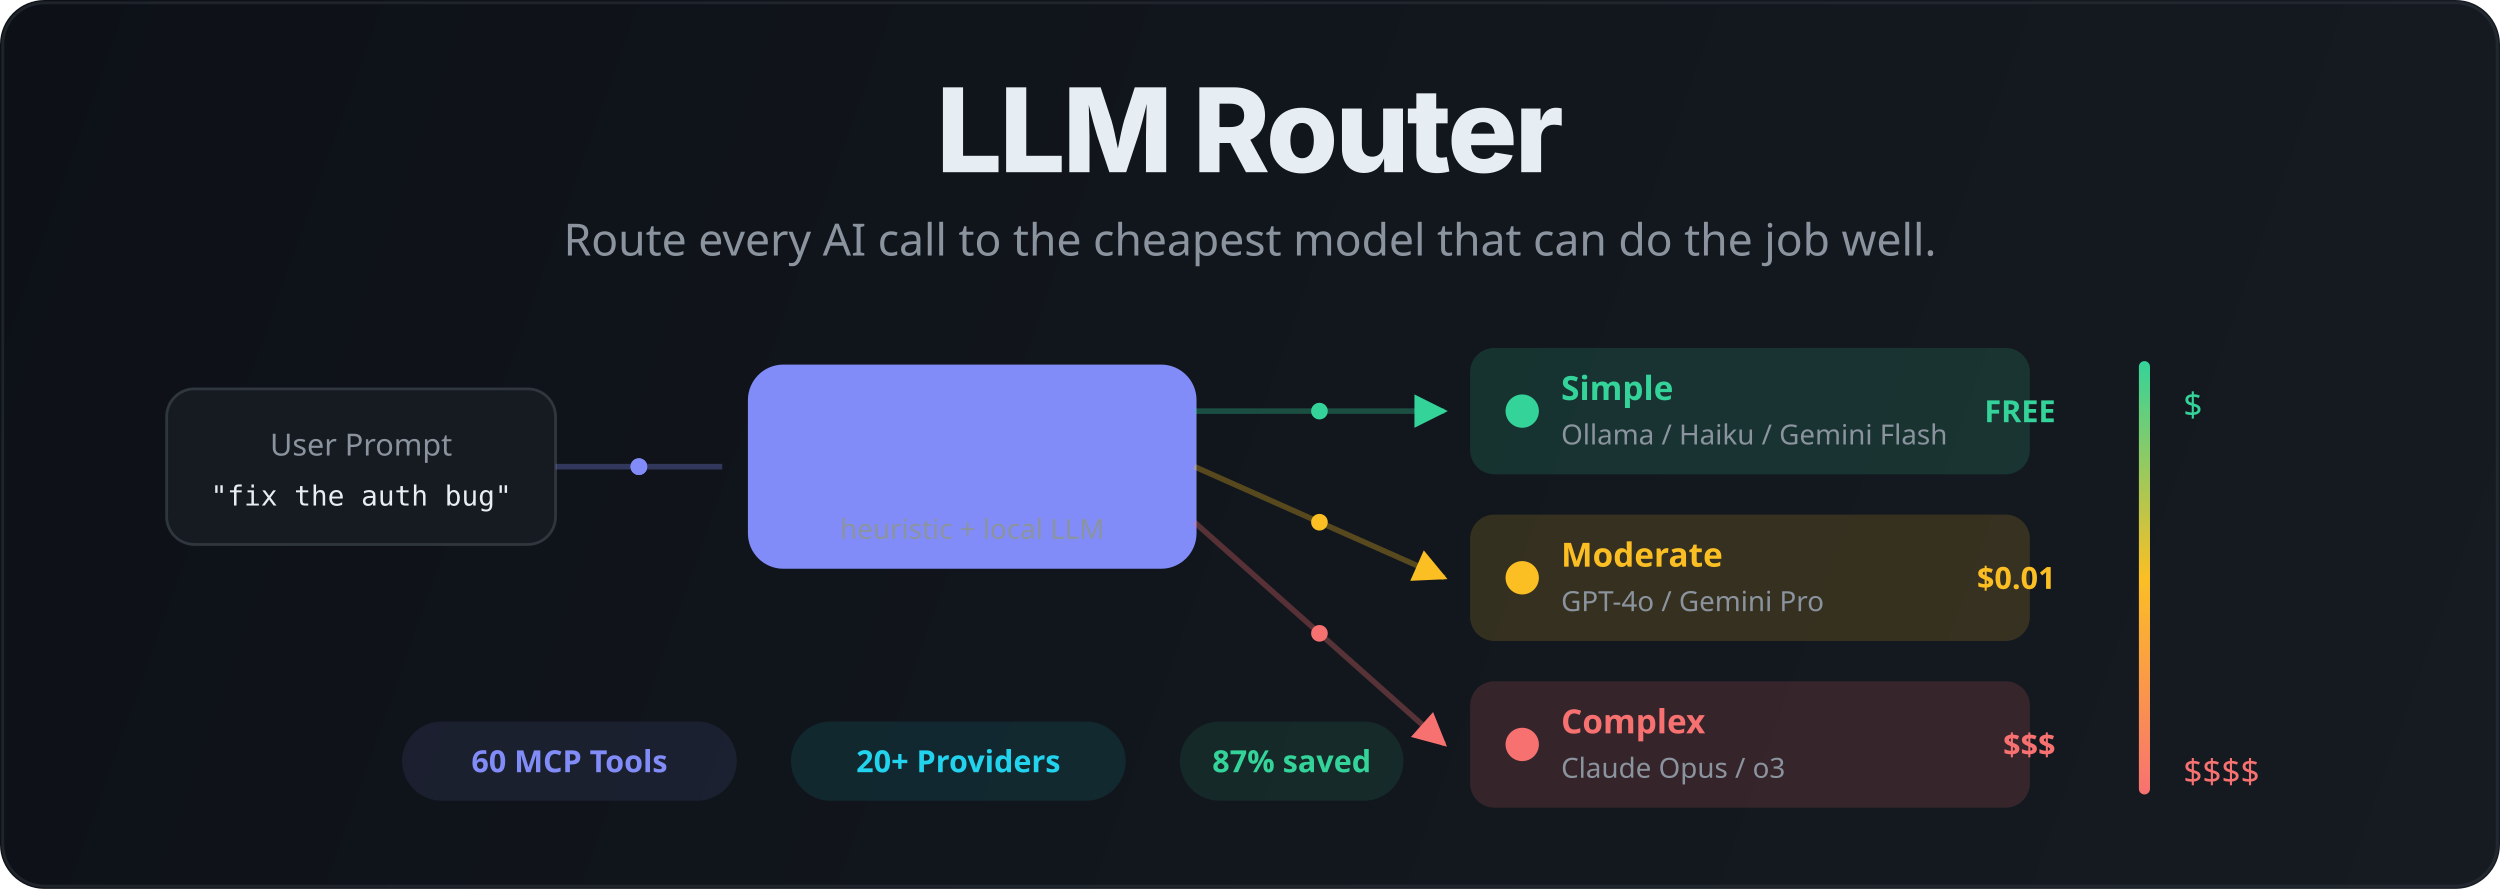
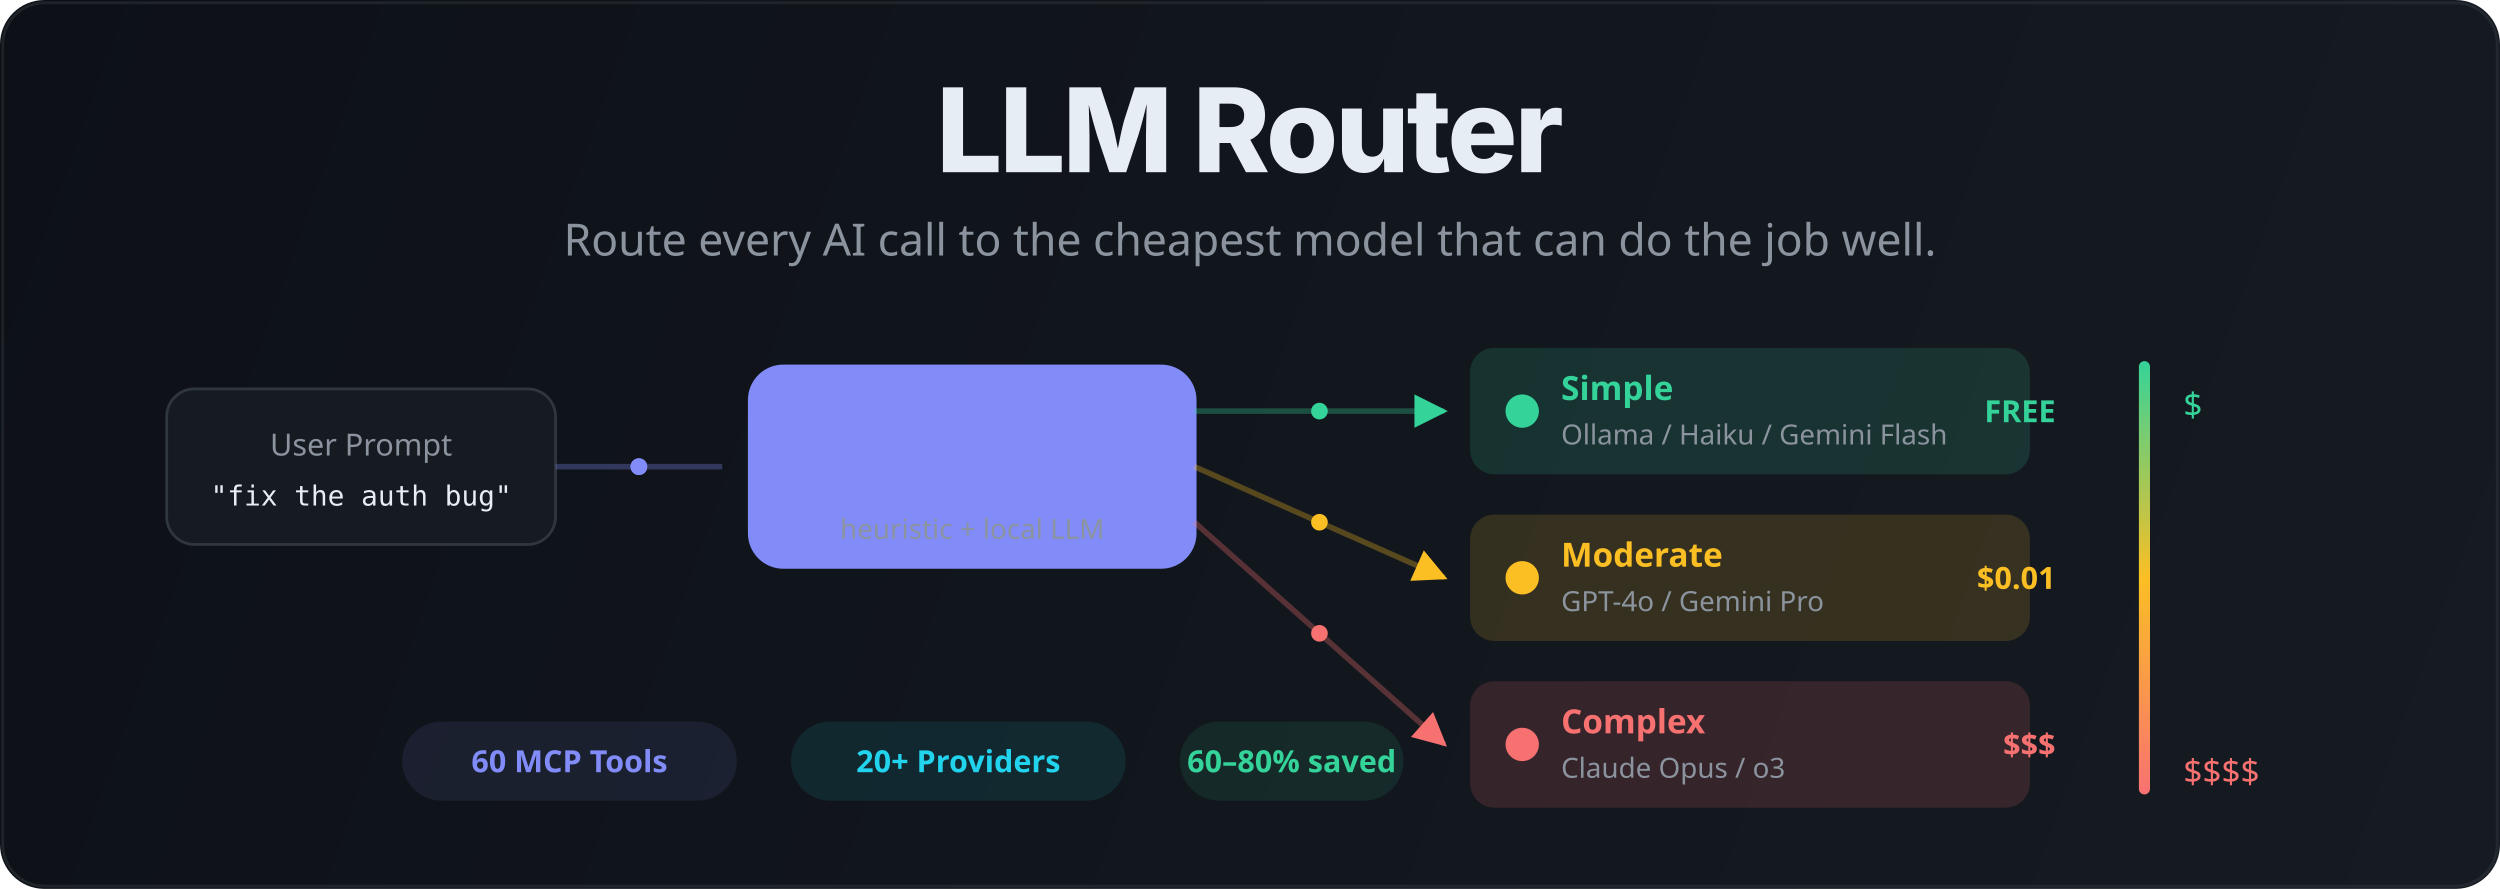
<svg xmlns="http://www.w3.org/2000/svg" viewBox="0 0 900 320" fill="none">
  <style>
    @keyframes flowDot {
      0% { opacity: 0; transform: translateX(-20px); }
      20% { opacity: 1; }
      80% { opacity: 1; }
      100% { opacity: 0; transform: translateX(20px); }
    }
    @keyframes pulse {
      0%, 100% { opacity: 0.12; }
      50% { opacity: 0.22; }
    }
    @keyframes glow {
      0%, 100% { filter: drop-shadow(0 0 2px #818CF800); }
      50% { filter: drop-shadow(0 0 8px #818CF866); }
    }
    @keyframes tierSlide {
      0% { opacity: 0; transform: translateX(-10px); }
      100% { opacity: 1; transform: translateX(0); }
    }
    @keyframes costPulse {
      0%, 100% { opacity: 0.6; }
      50% { opacity: 1; }
    }
    @keyframes pillFloat {
      0%, 100% { transform: translateY(0); }
      50% { transform: translateY(-3px); }
    }
    .flow-dot { animation: flowDot 2s ease-in-out infinite; }
    .flow-dot-2 { animation: flowDot 2s ease-in-out 0.7s infinite; }
    .flow-dot-3 { animation: flowDot 2s ease-in-out 1.4s infinite; }
    .classifier-bg { animation: pulse 3s ease-in-out infinite; }
    .classifier-box { animation: glow 3s ease-in-out infinite; }
    .tier-free { animation: tierSlide 0.6s ease-out 0.3s both; }
    .tier-budget { animation: tierSlide 0.6s ease-out 0.5s both; }
    .tier-premium { animation: tierSlide 0.6s ease-out 0.7s both; }
    .cost-bar { animation: costPulse 4s ease-in-out infinite; }
    .pill-1 { animation: pillFloat 3s ease-in-out infinite; }
    .pill-2 { animation: pillFloat 3s ease-in-out 0.5s infinite; }
    .pill-3 { animation: pillFloat 3s ease-in-out 1s infinite; }
  </style>
  <defs>
    <linearGradient id="heroBg" x1="0" y1="0" x2="900" y2="320" gradientUnits="userSpaceOnUse">
      <stop offset="0%" stop-color="#0d1117" />
      <stop offset="100%" stop-color="#161b22" />
    </linearGradient>
    <linearGradient id="routeGrad" x1="0" y1="0" x2="0" y2="1">
      <stop offset="0%" stop-color="#34D399" />
      <stop offset="50%" stop-color="#FBBF24" />
      <stop offset="100%" stop-color="#F87171" />
    </linearGradient>
    <marker id="arrowHead" viewBox="0 0 10 10" refX="9" refY="5" markerWidth="6" markerHeight="6" orient="auto-start-reverse">
      <path d="M 0 0 L 10 5 L 0 10 z" fill="#818CF8" />
    </marker>
    <marker id="arrowFree" viewBox="0 0 10 10" refX="9" refY="5" markerWidth="6" markerHeight="6" orient="auto-start-reverse">
      <path d="M 0 0 L 10 5 L 0 10 z" fill="#34D399" />
    </marker>
    <marker id="arrowBudget" viewBox="0 0 10 10" refX="9" refY="5" markerWidth="6" markerHeight="6" orient="auto-start-reverse">
      <path d="M 0 0 L 10 5 L 0 10 z" fill="#FBBF24" />
    </marker>
    <marker id="arrowPremium" viewBox="0 0 10 10" refX="9" refY="5" markerWidth="6" markerHeight="6" orient="auto-start-reverse">
      <path d="M 0 0 L 10 5 L 0 10 z" fill="#F87171" />
    </marker>
  </defs>
  <rect width="900" height="320" rx="16" fill="url(#heroBg)" />
  <rect x="1" y="1" width="898" height="318" rx="15" fill="none" stroke="#30363d" stroke-width="1" opacity="0.5" />
  <text x="450" y="62" text-anchor="middle" font-family="system-ui, -apple-system, sans-serif" font-size="42" font-weight="800" fill="#e6edf3" letter-spacing="-1">LLM Router</text>
  <text x="450" y="92" text-anchor="middle" font-family="system-ui, sans-serif" font-size="16" fill="#8b949e">Route every AI call to the cheapest model that can do the job well.</text>
  <rect x="60" y="140" width="140" height="56" rx="10" fill="#161b22" stroke="#30363d" />
  <text x="130" y="164" text-anchor="middle" font-family="system-ui, sans-serif" font-size="11" fill="#8b949e">User Prompt</text>
  <text x="130" y="182" text-anchor="middle" font-family="monospace" font-size="10" fill="#e6edf3">"fix the auth bug"</text>
  <line x1="200" y1="168" x2="260" y2="168" stroke="#818CF8" stroke-width="2" stroke-opacity="0.3" />
  <circle class="flow-dot" cx="230" cy="168" r="3" fill="#818CF8" />
  <circle class="flow-dot-2" cx="230" cy="168" r="3" fill="#818CF8" />
  <rect class="classifier-bg" x="270" y="132" width="160" height="72" rx="12" fill="#818CF8" />
  <rect class="classifier-box" x="270" y="132" width="160" height="72" rx="12" fill="none" stroke="#818CF8" stroke-width="1.5" />
  <text x="350" y="157" text-anchor="middle" font-family="system-ui, sans-serif" font-size="12" font-weight="700" fill="#818CF8">Complexity</text>
  <text x="350" y="174" text-anchor="middle" font-family="system-ui, sans-serif" font-size="12" font-weight="700" fill="#818CF8">Classifier</text>
  <text x="350" y="194" text-anchor="middle" font-family="system-ui, sans-serif" font-size="10" fill="#8b949e">heuristic + local LLM</text>
  <line x1="430" y1="148" x2="520" y2="148" stroke="#34D399" stroke-width="2" stroke-opacity="0.3" marker-end="url(#arrowFree)" />
  <circle class="flow-dot" cx="475" cy="148" r="3" fill="#34D399" />
  <line x1="430" y1="168" x2="520" y2="208" stroke="#FBBF24" stroke-width="2" stroke-opacity="0.3" marker-end="url(#arrowBudget)" />
  <circle class="flow-dot-2" cx="475" cy="188" r="3" fill="#FBBF24" />
  <line x1="430" y1="188" x2="520" y2="268" stroke="#F87171" stroke-width="2" stroke-opacity="0.3" marker-end="url(#arrowPremium)" />
  <circle class="flow-dot-3" cx="475" cy="228" r="3" fill="#F87171" />
  <g class="tier-free">
    <rect x="530" y="126" width="200" height="44" rx="8" fill="#34D399" opacity="0.15" stroke="#34D399" stroke-width="1.5" />
    <circle cx="548" cy="148" r="6" fill="#34D399">
      <animate attributeName="r" values="5;7;5" dur="2s" repeatCount="indefinite" />
    </circle>
    <text x="562" y="144" font-family="system-ui, sans-serif" font-size="12" font-weight="700" fill="#34D399">Simple</text>
    <text x="562" y="160" font-family="system-ui, sans-serif" font-size="10" fill="#8b949e">Ollama / Haiku / Gemini Flash</text>
    <text x="740" y="152" text-anchor="end" font-family="system-ui, sans-serif" font-size="11" font-weight="700" fill="#34D399">FREE</text>
  </g>
  <g class="tier-budget">
    <rect x="530" y="186" width="200" height="44" rx="8" fill="#FBBF24" opacity="0.15" stroke="#FBBF24" stroke-width="1.5" />
    <circle cx="548" cy="208" r="6" fill="#FBBF24">
      <animate attributeName="r" values="5;7;5" dur="2.5s" repeatCount="indefinite" />
    </circle>
    <text x="562" y="204" font-family="system-ui, sans-serif" font-size="12" font-weight="700" fill="#FBBF24">Moderate</text>
    <text x="562" y="220" font-family="system-ui, sans-serif" font-size="10" fill="#8b949e">GPT-4o / Gemini Pro</text>
    <text x="740" y="212" text-anchor="end" font-family="system-ui, sans-serif" font-size="11" font-weight="700" fill="#FBBF24">$0.01</text>
  </g>
  <g class="tier-premium">
    <rect x="530" y="246" width="200" height="44" rx="8" fill="#F87171" opacity="0.15" stroke="#F87171" stroke-width="1.5" />
    <circle cx="548" cy="268" r="6" fill="#F87171">
      <animate attributeName="r" values="5;7;5" dur="3s" repeatCount="indefinite" />
    </circle>
    <text x="562" y="264" font-family="system-ui, sans-serif" font-size="12" font-weight="700" fill="#F87171">Complex</text>
    <text x="562" y="280" font-family="system-ui, sans-serif" font-size="10" fill="#8b949e">Claude Opus / o3</text>
    <text x="740" y="272" text-anchor="end" font-family="system-ui, sans-serif" font-size="11" font-weight="700" fill="#F87171">$$$</text>
  </g>
  <rect class="cost-bar" x="770" y="130" width="4" height="156" rx="2" fill="url(#routeGrad)" />
  <text x="786" y="150" font-family="system-ui, sans-serif" font-size="12" fill="#34D399">$</text>
  <text x="786" y="282" font-family="system-ui, sans-serif" font-size="12" fill="#F87171">$$$$</text>
  <g class="pill-1">
    <rect x="145" y="260" width="120" height="28" rx="14" fill="#818CF8" opacity="0.1" stroke="#818CF8" stroke-width="0.5" />
    <text x="205" y="278" text-anchor="middle" font-family="system-ui, sans-serif" font-size="11" font-weight="600" fill="#818CF8">60 MCP Tools</text>
  </g>
  <g class="pill-2">
    <rect x="285" y="260" width="120" height="28" rx="14" fill="#22D3EE" opacity="0.1" stroke="#22D3EE" stroke-width="0.5" />
    <text x="345" y="278" text-anchor="middle" font-family="system-ui, sans-serif" font-size="11" font-weight="600" fill="#22D3EE">20+ Providers</text>
  </g>
  <g class="pill-3">
    <rect x="425" y="260" width="80" height="28" rx="14" fill="#34D399" opacity="0.1" stroke="#34D399" stroke-width="0.5" />
-     <text x="465" y="278" text-anchor="middle" font-family="system-ui, sans-serif" font-size="11" font-weight="600" fill="#34D399">87% saved</text>
+     <text x="465" y="278" text-anchor="middle" font-family="system-ui, sans-serif" font-size="11" font-weight="600" fill="#34D399">60–80% saved</text>
  </g>
</svg>
